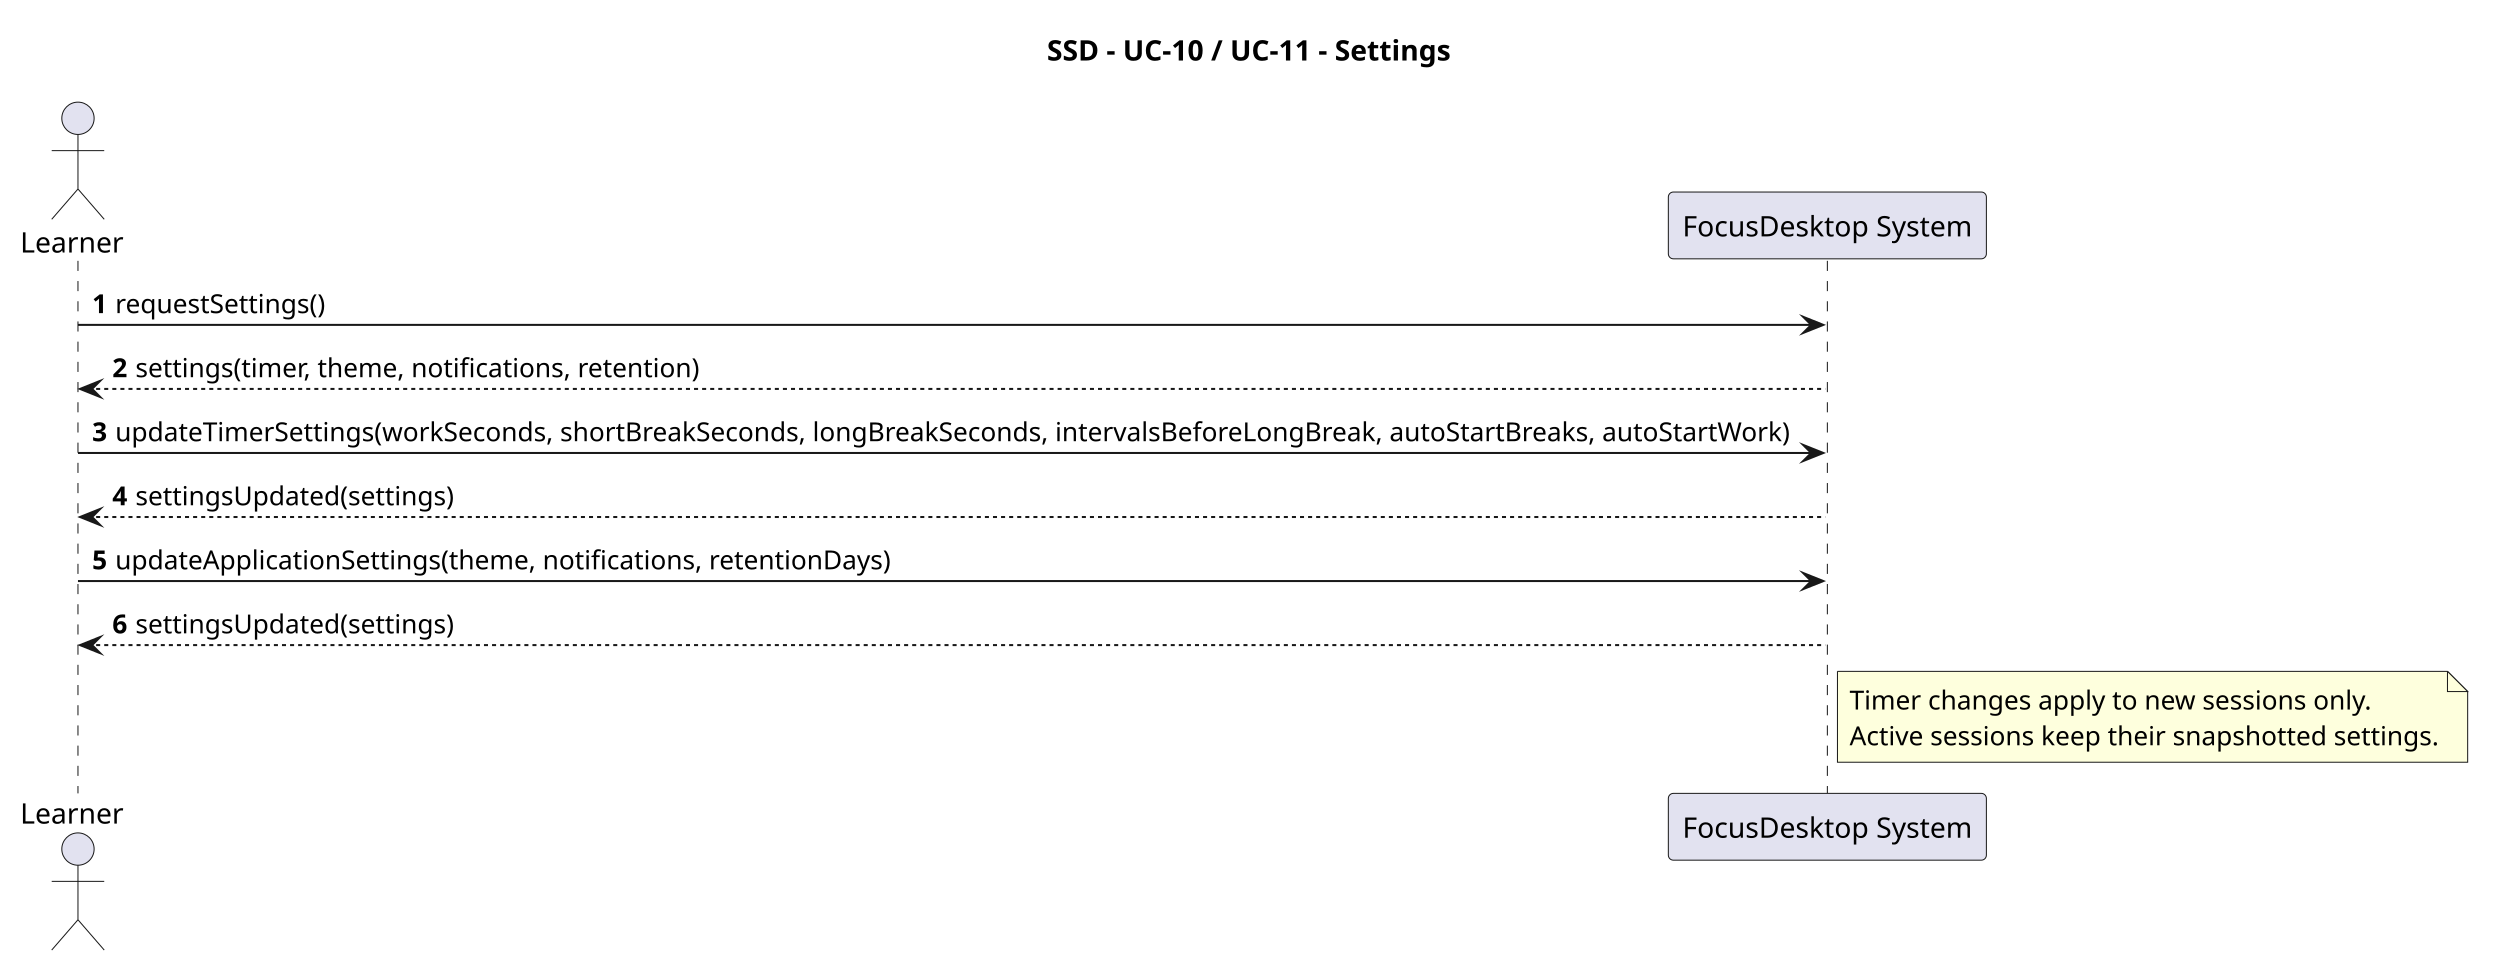
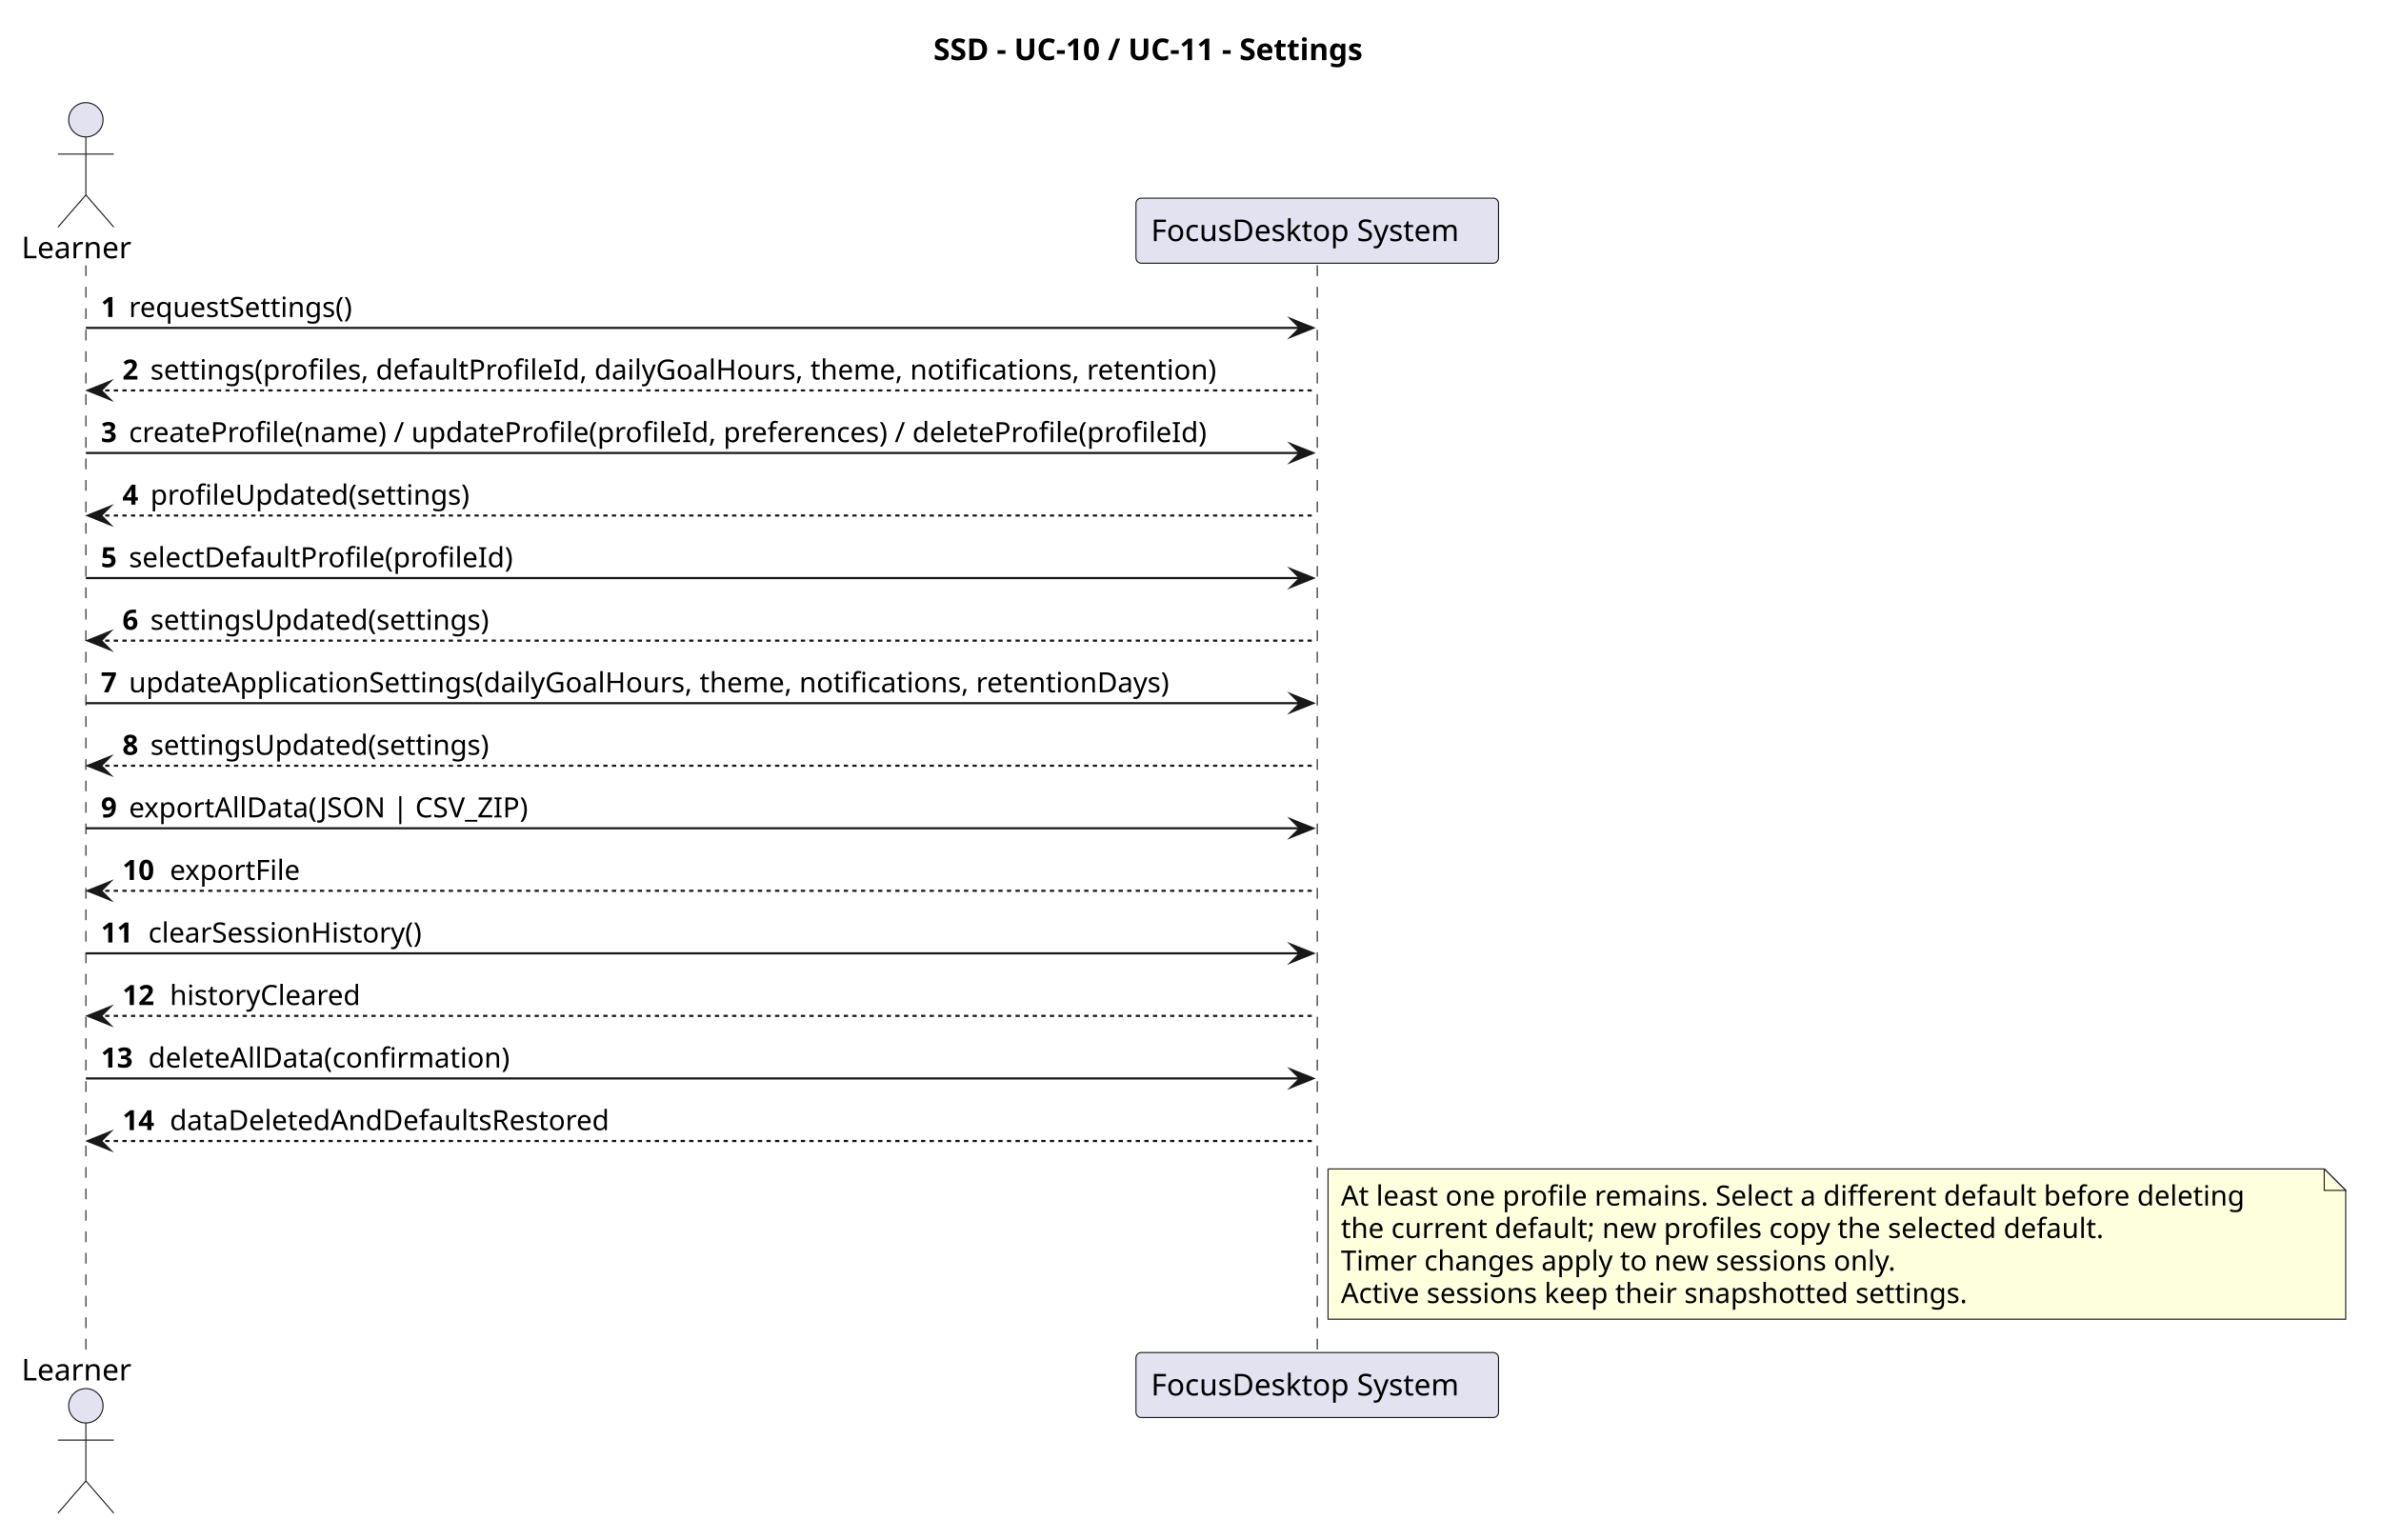
- <svg xmlns="http://www.w3.org/2000/svg" version="1.1" data-diagram-type="SEQUENCE" style="width:1609px;height:626px;background:#FFFFFF;" width="1609.4px" height="626.6px" viewBox="0 0 1609 626" zoomAndPan="magnify" preserveAspectRatio="none" contentStyleType="text/css">
+ <svg xmlns="http://www.w3.org/2000/svg" version="1.1" data-diagram-type="SEQUENCE" style="width:1109px;height:717px;background:#FFFFFF;" width="1109px" height="717px" viewBox="0 0 1109 717" zoomAndPan="magnify" preserveAspectRatio="none" contentStyleType="text/css">
  <defs />
  <g font-family="sans-serif" lengthAdjust="spacing">
    <g class="title" data-source-line="1">
-       <text x="673.796" y="38.956" fill="#000" font-size="18.2" textLength="259.749" font-weight="700">SSD - UC-10 / UC-11 - Settings</text>
+       <text x="434.774" y="27.995" fill="#000" font-size="14" textLength="237.72" font-weight="700">SSD - UC-10 / UC-11 - Settings</text>
    </g>
-     <g>
-       <rect x="45.629" y="167.877" width="10.4" height="342.743" fill="#000" fill-opacity="0" />
-       <line x1="50.179" y1="167.877" x2="50.179" y2="510.619" style="stroke:#181818;stroke-width:0.65;stroke-dasharray:6.5,6.5;" />
+     <g class="participant-lifeline" data-qualified-name="Learner" data-entity-uid="part1" id="part1-lifeline" data-source-line="4">
+       <g>
+         <rect x="36.495" y="123.594" width="8" height="506.391" fill="#000" fill-opacity="0" />
+         <line x1="39.995" y1="123.594" x2="39.995" y2="629.984" style="stroke:#181818;stroke-width:0.5;stroke-dasharray:5,5;" />
+       </g>
    </g>
-     <g>
-       <rect x="1171.538" y="167.877" width="10.4" height="342.743" fill="#000" fill-opacity="0" />
-       <line x1="1176.088" y1="167.877" x2="1176.088" y2="510.619" style="stroke:#181818;stroke-width:0.65;stroke-dasharray:6.5,6.5;" />
+     <g class="participant-lifeline" data-qualified-name="System" data-entity-uid="part2" id="part2-lifeline" data-source-line="5">
+       <g>
+         <rect x="610.051" y="123.594" width="8" height="506.391" fill="#000" fill-opacity="0" />
+         <line x1="613.551" y1="123.594" x2="613.551" y2="629.984" style="stroke:#181818;stroke-width:0.5;stroke-dasharray:5,5;" />
+       </g>
    </g>
-     <text x="13" y="162.544" fill="#000" font-size="18.2" textLength="66.557">Learner</text>
-     <ellipse cx="50.179" cy="76.138" rx="10.4" ry="10.4" fill="#E2E2F0" style="stroke:#181818;stroke-width:0.65;" />
-     <path d="M50.179,86.538 L50.179,121.638 M33.279,96.938 L67.079,96.938 M50.179,121.638 L33.279,141.138 M50.179,121.638 L67.079,141.138" style="stroke:#181818;stroke-width:0.65;" fill="none" />
-     <rect x="1073.741" y="123.588" width="204.695" height="42.988" fill="#E2E2F0" style="stroke:#181818;stroke-width:0.65;" rx="3.25" ry="3.25" />
-     <text x="1082.841" y="152.144" fill="#000" font-size="18.2" textLength="186.495">FocusDesktop System</text>
-     <text x="13" y="530.075" fill="#000" font-size="18.2" textLength="66.557">Learner</text>
-     <ellipse cx="50.179" cy="546.457" rx="10.4" ry="10.4" fill="#E2E2F0" style="stroke:#181818;stroke-width:0.65;" />
-     <path d="M50.179,556.857 L50.179,591.957 M33.279,567.257 L67.079,567.257 M50.179,591.957 L33.279,611.457 M50.179,591.957 L67.079,611.457" style="stroke:#181818;stroke-width:0.65;" fill="none" />
-     <rect x="1073.741" y="510.619" width="204.695" height="42.988" fill="#E2E2F0" style="stroke:#181818;stroke-width:0.65;" rx="3.25" ry="3.25" />
-     <text x="1082.841" y="539.175" fill="#000" font-size="18.2" textLength="186.495">FocusDesktop System</text>
-     <polygon points="1160.488,203.894,1173.488,209.094,1160.488,214.294,1165.688,209.094" fill="#181818" style="stroke:#181818;stroke-width:1.3;stroke-linejoin:miter;stroke-miterlimit:10;" />
-     <line x1="50.179" y1="209.094" x2="1168.288" y2="209.094" style="stroke:#181818;stroke-width:1.3;" />
-     <text x="59.279" y="201.543" fill="#000" font-size="16.9" font-weight="700">1</text>
-     <text x="74.145" y="201.543" fill="#000" font-size="16.9" textLength="135.521">requestSettings()</text>
-     <polygon points="64.479,245.112,51.479,250.312,64.479,255.512,59.279,250.312" fill="#181818" style="stroke:#181818;stroke-width:1.3;stroke-linejoin:miter;stroke-miterlimit:10;" />
-     <line x1="56.679" y1="250.312" x2="1174.788" y2="250.312" style="stroke:#181818;stroke-width:1.3;stroke-dasharray:2.6,2.6;" />
-     <text x="72.279" y="242.761" fill="#000" font-size="16.9" font-weight="700">2</text>
-     <text x="87.145" y="242.761" fill="#000" font-size="16.9" textLength="366.054">settings(timer, theme, notifications, retention)</text>
-     <polygon points="1160.488,286.33,1173.488,291.53,1160.488,296.73,1165.688,291.53" fill="#181818" style="stroke:#181818;stroke-width:1.3;stroke-linejoin:miter;stroke-miterlimit:10;" />
-     <line x1="50.179" y1="291.53" x2="1168.288" y2="291.53" style="stroke:#181818;stroke-width:1.3;" />
-     <text x="59.279" y="283.978" fill="#000" font-size="16.9" font-weight="700">3</text>
-     <text x="74.145" y="283.978" fill="#000" font-size="16.9" textLength="1079.843">updateTimerSettings(workSeconds, shortBreakSeconds, longBreakSeconds, intervalsBeforeLongBreak, autoStartBreaks, autoStartWork)</text>
-     <polygon points="64.479,327.548,51.479,332.748,64.479,337.948,59.279,332.748" fill="#181818" style="stroke:#181818;stroke-width:1.3;stroke-linejoin:miter;stroke-miterlimit:10;" />
-     <line x1="56.679" y1="332.748" x2="1174.788" y2="332.748" style="stroke:#181818;stroke-width:1.3;stroke-dasharray:2.6,2.6;" />
-     <text x="72.279" y="325.196" fill="#000" font-size="16.9" font-weight="700">4</text>
-     <text x="87.145" y="325.196" fill="#000" font-size="16.9" textLength="205.031">settingsUpdated(settings)</text>
-     <polygon points="1160.488,368.766,1173.488,373.966,1160.488,379.166,1165.688,373.966" fill="#181818" style="stroke:#181818;stroke-width:1.3;stroke-linejoin:miter;stroke-miterlimit:10;" />
-     <line x1="50.179" y1="373.966" x2="1168.288" y2="373.966" style="stroke:#181818;stroke-width:1.3;" />
-     <text x="59.279" y="366.414" fill="#000" font-size="16.9" font-weight="700">5</text>
-     <text x="74.145" y="366.414" fill="#000" font-size="16.9" textLength="499.446">updateApplicationSettings(theme, notifications, retentionDays)</text>
-     <polygon points="64.479,409.984,51.479,415.184,64.479,420.384,59.279,415.184" fill="#181818" style="stroke:#181818;stroke-width:1.3;stroke-linejoin:miter;stroke-miterlimit:10;" />
-     <line x1="56.679" y1="415.184" x2="1174.788" y2="415.184" style="stroke:#181818;stroke-width:1.3;stroke-dasharray:2.6,2.6;" />
-     <text x="72.279" y="407.632" fill="#000" font-size="16.9" font-weight="700">6</text>
-     <text x="87.145" y="407.632" fill="#000" font-size="16.9" textLength="205.031">settingsUpdated(settings)</text>
-     <path d="M1182.588,432.084 L1182.588,490.584 L1588.188,490.584 L1588.188,445.084 L1575.188,432.084 L1182.588,432.084" style="stroke:#181818;stroke-width:0.65;" fill="#FEFFDD" />
-     <path d="M1575.188,432.084 L1575.188,445.084 L1588.188,445.084 L1575.188,432.084" style="stroke:#181818;stroke-width:0.65;" fill="#FEFFDD" />
-     <text x="1190.388" y="456.65" fill="#000" font-size="16.9" textLength="336.885">Timer changes apply to new sessions only.</text>
-     <text x="1190.388" y="479.667" fill="#000" font-size="16.9" textLength="379.253">Active sessions keep their snapshotted settings.</text>
+     <g class="participant participant-head" data-qualified-name="Learner" data-entity-uid="part1" id="part1-head" data-source-line="4">
+       <text x="10" y="120.292" fill="#000" font-size="14" textLength="53.99">Learner</text>
+       <ellipse cx="39.995" cy="55.797" rx="8" ry="8" fill="#E2E2F0" style="stroke:#181818;stroke-width:0.5;" />
+       <path d="M39.995,63.797 L39.995,90.797 M26.995,71.797 L52.995,71.797 M39.995,90.797 L26.995,105.797 M39.995,90.797 L52.995,105.797" style="stroke:#181818;stroke-width:0.5;" fill="none" />
+     </g>
+     <g class="participant participant-head" data-qualified-name="System" data-entity-uid="part2" id="part2-head" data-source-line="5">
+       <rect x="529.113" y="92.297" width="168.875" height="30.297" fill="#E2E2F0" style="stroke:#181818;stroke-width:0.5;" rx="2.5" ry="2.5" />
+       <text x="536.113" y="112.292" fill="#000" font-size="14" textLength="154.875">FocusDesktop System</text>
+     </g>
+     <g class="participant participant-tail" data-qualified-name="Learner" data-entity-uid="part1" id="part1-tail" data-source-line="4">
+       <text x="10" y="642.979" fill="#000" font-size="14" textLength="53.99">Learner</text>
+       <ellipse cx="39.995" cy="654.781" rx="8" ry="8" fill="#E2E2F0" style="stroke:#181818;stroke-width:0.5;" />
+       <path d="M39.995,662.781 L39.995,689.781 M26.995,670.781 L52.995,670.781 M39.995,689.781 L26.995,704.781 M39.995,689.781 L52.995,704.781" style="stroke:#181818;stroke-width:0.5;" fill="none" />
+     </g>
+     <g class="participant participant-tail" data-qualified-name="System" data-entity-uid="part2" id="part2-tail" data-source-line="5">
+       <rect x="529.113" y="629.984" width="168.875" height="30.297" fill="#E2E2F0" style="stroke:#181818;stroke-width:0.5;" rx="2.5" ry="2.5" />
+       <text x="536.113" y="649.979" fill="#000" font-size="14" textLength="154.875">FocusDesktop System</text>
+     </g>
+     <g class="message" data-entity-1="part1" data-entity-2="part2" id="msg1" data-source-line="7">
+       <polygon points="601.551,148.727,611.551,152.727,601.551,156.727,605.551,152.727" fill="#181818" style="stroke:#181818;stroke-width:1;stroke-linejoin:miter;stroke-miterlimit:10;" />
+       <line x1="39.995" y1="152.727" x2="607.551" y2="152.727" style="stroke:#181818;stroke-width:1;" />
+       <text x="46.995" y="147.661" fill="#000" font-size="13" font-weight="700">1</text>
+       <text x="60.041" y="147.661" fill="#000" font-size="13" textLength="113.166">requestSettings()</text>
+     </g>
+     <g class="message" data-entity-1="part2" data-entity-2="part1" id="msg2" data-source-line="8">
+       <polygon points="50.995,177.859,40.995,181.859,50.995,185.859,46.995,181.859" fill="#181818" style="stroke:#181818;stroke-width:1;stroke-linejoin:miter;stroke-miterlimit:10;" />
+       <line x1="44.995" y1="181.859" x2="612.551" y2="181.859" style="stroke:#181818;stroke-width:1;stroke-dasharray:2,2;" />
+       <text x="56.995" y="176.793" fill="#000" font-size="13" font-weight="700">2</text>
+       <text x="70.041" y="176.793" fill="#000" font-size="13" textLength="530.474">settings(profiles, defaultProfileId, dailyGoalHours, theme, notifications, retention)</text>
+     </g>
+     <g class="message" data-entity-1="part1" data-entity-2="part2" id="msg3" data-source-line="10">
+       <polygon points="601.551,206.992,611.551,210.992,601.551,214.992,605.551,210.992" fill="#181818" style="stroke:#181818;stroke-width:1;stroke-linejoin:miter;stroke-miterlimit:10;" />
+       <line x1="39.995" y1="210.992" x2="607.551" y2="210.992" style="stroke:#181818;stroke-width:1;" />
+       <text x="46.995" y="205.926" fill="#000" font-size="13" font-weight="700">3</text>
+       <text x="60.041" y="205.926" fill="#000" font-size="13" textLength="536.51">createProfile(name) / updateProfile(profileId, preferences) / deleteProfile(profileId)</text>
+     </g>
+     <g class="message" data-entity-1="part2" data-entity-2="part1" id="msg4" data-source-line="11">
+       <polygon points="50.995,236.125,40.995,240.125,50.995,244.125,46.995,240.125" fill="#181818" style="stroke:#181818;stroke-width:1;stroke-linejoin:miter;stroke-miterlimit:10;" />
+       <line x1="44.995" y1="240.125" x2="612.551" y2="240.125" style="stroke:#181818;stroke-width:1;stroke-dasharray:2,2;" />
+       <text x="56.995" y="235.059" fill="#000" font-size="13" font-weight="700">4</text>
+       <text x="70.041" y="235.059" fill="#000" font-size="13" textLength="158.666">profileUpdated(settings)</text>
+     </g>
+     <g class="message" data-entity-1="part1" data-entity-2="part2" id="msg5" data-source-line="13">
+       <polygon points="601.551,265.258,611.551,269.258,601.551,273.258,605.551,269.258" fill="#181818" style="stroke:#181818;stroke-width:1;stroke-linejoin:miter;stroke-miterlimit:10;" />
+       <line x1="39.995" y1="269.258" x2="607.551" y2="269.258" style="stroke:#181818;stroke-width:1;" />
+       <text x="46.995" y="264.192" fill="#000" font-size="13" font-weight="700">5</text>
+       <text x="60.041" y="264.192" fill="#000" font-size="13" textLength="190.639">selectDefaultProfile(profileId)</text>
+     </g>
+     <g class="message" data-entity-1="part2" data-entity-2="part1" id="msg6" data-source-line="14">
+       <polygon points="50.995,294.391,40.995,298.391,50.995,302.391,46.995,298.391" fill="#181818" style="stroke:#181818;stroke-width:1;stroke-linejoin:miter;stroke-miterlimit:10;" />
+       <line x1="44.995" y1="298.391" x2="612.551" y2="298.391" style="stroke:#181818;stroke-width:1;stroke-dasharray:2,2;" />
+       <text x="56.995" y="293.325" fill="#000" font-size="13" font-weight="700">6</text>
+       <text x="70.041" y="293.325" fill="#000" font-size="13" textLength="169.159">settingsUpdated(settings)</text>
+     </g>
+     <g class="message" data-entity-1="part1" data-entity-2="part2" id="msg7" data-source-line="16">
+       <polygon points="601.551,323.523,611.551,327.523,601.551,331.523,605.551,327.523" fill="#181818" style="stroke:#181818;stroke-width:1;stroke-linejoin:miter;stroke-miterlimit:10;" />
+       <line x1="39.995" y1="327.523" x2="607.551" y2="327.523" style="stroke:#181818;stroke-width:1;" />
+       <text x="46.995" y="322.458" fill="#000" font-size="13" font-weight="700">7</text>
+       <text x="60.041" y="322.458" fill="#000" font-size="13" textLength="519.422">updateApplicationSettings(dailyGoalHours, theme, notifications, retentionDays)</text>
+     </g>
+     <g class="message" data-entity-1="part2" data-entity-2="part1" id="msg8" data-source-line="17">
+       <polygon points="50.995,352.656,40.995,356.656,50.995,360.656,46.995,356.656" fill="#181818" style="stroke:#181818;stroke-width:1;stroke-linejoin:miter;stroke-miterlimit:10;" />
+       <line x1="44.995" y1="356.656" x2="612.551" y2="356.656" style="stroke:#181818;stroke-width:1;stroke-dasharray:2,2;" />
+       <text x="56.995" y="351.59" fill="#000" font-size="13" font-weight="700">8</text>
+       <text x="70.041" y="351.59" fill="#000" font-size="13" textLength="169.159">settingsUpdated(settings)</text>
+     </g>
+     <g class="message" data-entity-1="part1" data-entity-2="part2" id="msg9" data-source-line="19">
+       <polygon points="601.551,381.789,611.551,385.789,601.551,389.789,605.551,385.789" fill="#181818" style="stroke:#181818;stroke-width:1;stroke-linejoin:miter;stroke-miterlimit:10;" />
+       <line x1="39.995" y1="385.789" x2="607.551" y2="385.789" style="stroke:#181818;stroke-width:1;" />
+       <text x="46.995" y="380.723" fill="#000" font-size="13" font-weight="700">9</text>
+       <text x="60.041" y="380.723" fill="#000" font-size="13" textLength="197.628">exportAllData(JSON | CSV_ZIP)</text>
+     </g>
+     <g class="message" data-entity-1="part2" data-entity-2="part1" id="msg10" data-source-line="20">
+       <polygon points="50.995,410.922,40.995,414.922,50.995,418.922,46.995,414.922" fill="#181818" style="stroke:#181818;stroke-width:1;stroke-linejoin:miter;stroke-miterlimit:10;" />
+       <line x1="44.995" y1="414.922" x2="612.551" y2="414.922" style="stroke:#181818;stroke-width:1;stroke-dasharray:2,2;" />
+       <text x="56.995" y="409.856" fill="#000" font-size="13" textLength="18.091" font-weight="700">10</text>
+       <text x="79.086" y="409.856" fill="#000" font-size="13" textLength="65.038">exportFile</text>
+     </g>
+     <g class="message" data-entity-1="part1" data-entity-2="part2" id="msg11" data-source-line="22">
+       <polygon points="601.551,440.055,611.551,444.055,601.551,448.055,605.551,444.055" fill="#181818" style="stroke:#181818;stroke-width:1;stroke-linejoin:miter;stroke-miterlimit:10;" />
+       <line x1="39.995" y1="444.055" x2="607.551" y2="444.055" style="stroke:#181818;stroke-width:1;" />
+       <text x="46.995" y="438.989" fill="#000" font-size="13" textLength="18.091" font-weight="700">11</text>
+       <text x="69.086" y="438.989" fill="#000" font-size="13" textLength="138.062">clearSessionHistory()</text>
+     </g>
+     <g class="message" data-entity-1="part2" data-entity-2="part1" id="msg12" data-source-line="23">
+       <polygon points="50.995,469.188,40.995,473.188,50.995,477.188,46.995,473.188" fill="#181818" style="stroke:#181818;stroke-width:1;stroke-linejoin:miter;stroke-miterlimit:10;" />
+       <line x1="44.995" y1="473.188" x2="612.551" y2="473.188" style="stroke:#181818;stroke-width:1;stroke-dasharray:2,2;" />
+       <text x="56.995" y="468.122" fill="#000" font-size="13" textLength="18.091" font-weight="700">12</text>
+       <text x="79.086" y="468.122" fill="#000" font-size="13" textLength="94.961">historyCleared</text>
+     </g>
+     <g class="message" data-entity-1="part1" data-entity-2="part2" id="msg13" data-source-line="25">
+       <polygon points="601.551,498.32,611.551,502.32,601.551,506.32,605.551,502.32" fill="#181818" style="stroke:#181818;stroke-width:1;stroke-linejoin:miter;stroke-miterlimit:10;" />
+       <line x1="39.995" y1="502.32" x2="607.551" y2="502.32" style="stroke:#181818;stroke-width:1;" />
+       <text x="46.995" y="497.254" fill="#000" font-size="13" textLength="18.091" font-weight="700">13</text>
+       <text x="69.086" y="497.254" fill="#000" font-size="13" textLength="180.661">deleteAllData(confirmation)</text>
+     </g>
+     <g class="message" data-entity-1="part2" data-entity-2="part1" id="msg14" data-source-line="26">
+       <polygon points="50.995,527.453,40.995,531.453,50.995,535.453,46.995,531.453" fill="#181818" style="stroke:#181818;stroke-width:1;stroke-linejoin:miter;stroke-miterlimit:10;" />
+       <line x1="44.995" y1="531.453" x2="612.551" y2="531.453" style="stroke:#181818;stroke-width:1;stroke-dasharray:2,2;" />
+       <text x="56.995" y="526.387" fill="#000" font-size="13" textLength="18.091" font-weight="700">14</text>
+       <text x="79.086" y="526.387" fill="#000" font-size="13" textLength="218.353">dataDeletedAndDefaultsRestored</text>
+     </g>
+     <path d="M618.551,544.453 L618.551,614.453 L1092.551,614.453 L1092.551,554.453 L1082.551,544.453 L618.551,544.453" style="stroke:#181818;stroke-width:0.5;" fill="#FEFFDD" />
+     <path d="M1082.551,544.453 L1082.551,554.453 L1092.551,554.453 L1082.551,544.453" style="stroke:#181818;stroke-width:0.5;" fill="#FEFFDD" />
+     <text x="624.551" y="561.52" fill="#000" font-size="13" textLength="453.718">At least one profile remains. Select a different default before deleting</text>
+     <text x="624.551" y="576.653" fill="#000" font-size="13" textLength="384.046">the current default; new profiles copy the selected default.</text>
+     <text x="624.551" y="591.786" fill="#000" font-size="13" textLength="279.189">Timer changes apply to new sessions only.</text>
+     <text x="624.551" y="606.918" fill="#000" font-size="13" textLength="314.679">Active sessions keep their snapshotted settings.</text>
  </g>
</svg>
